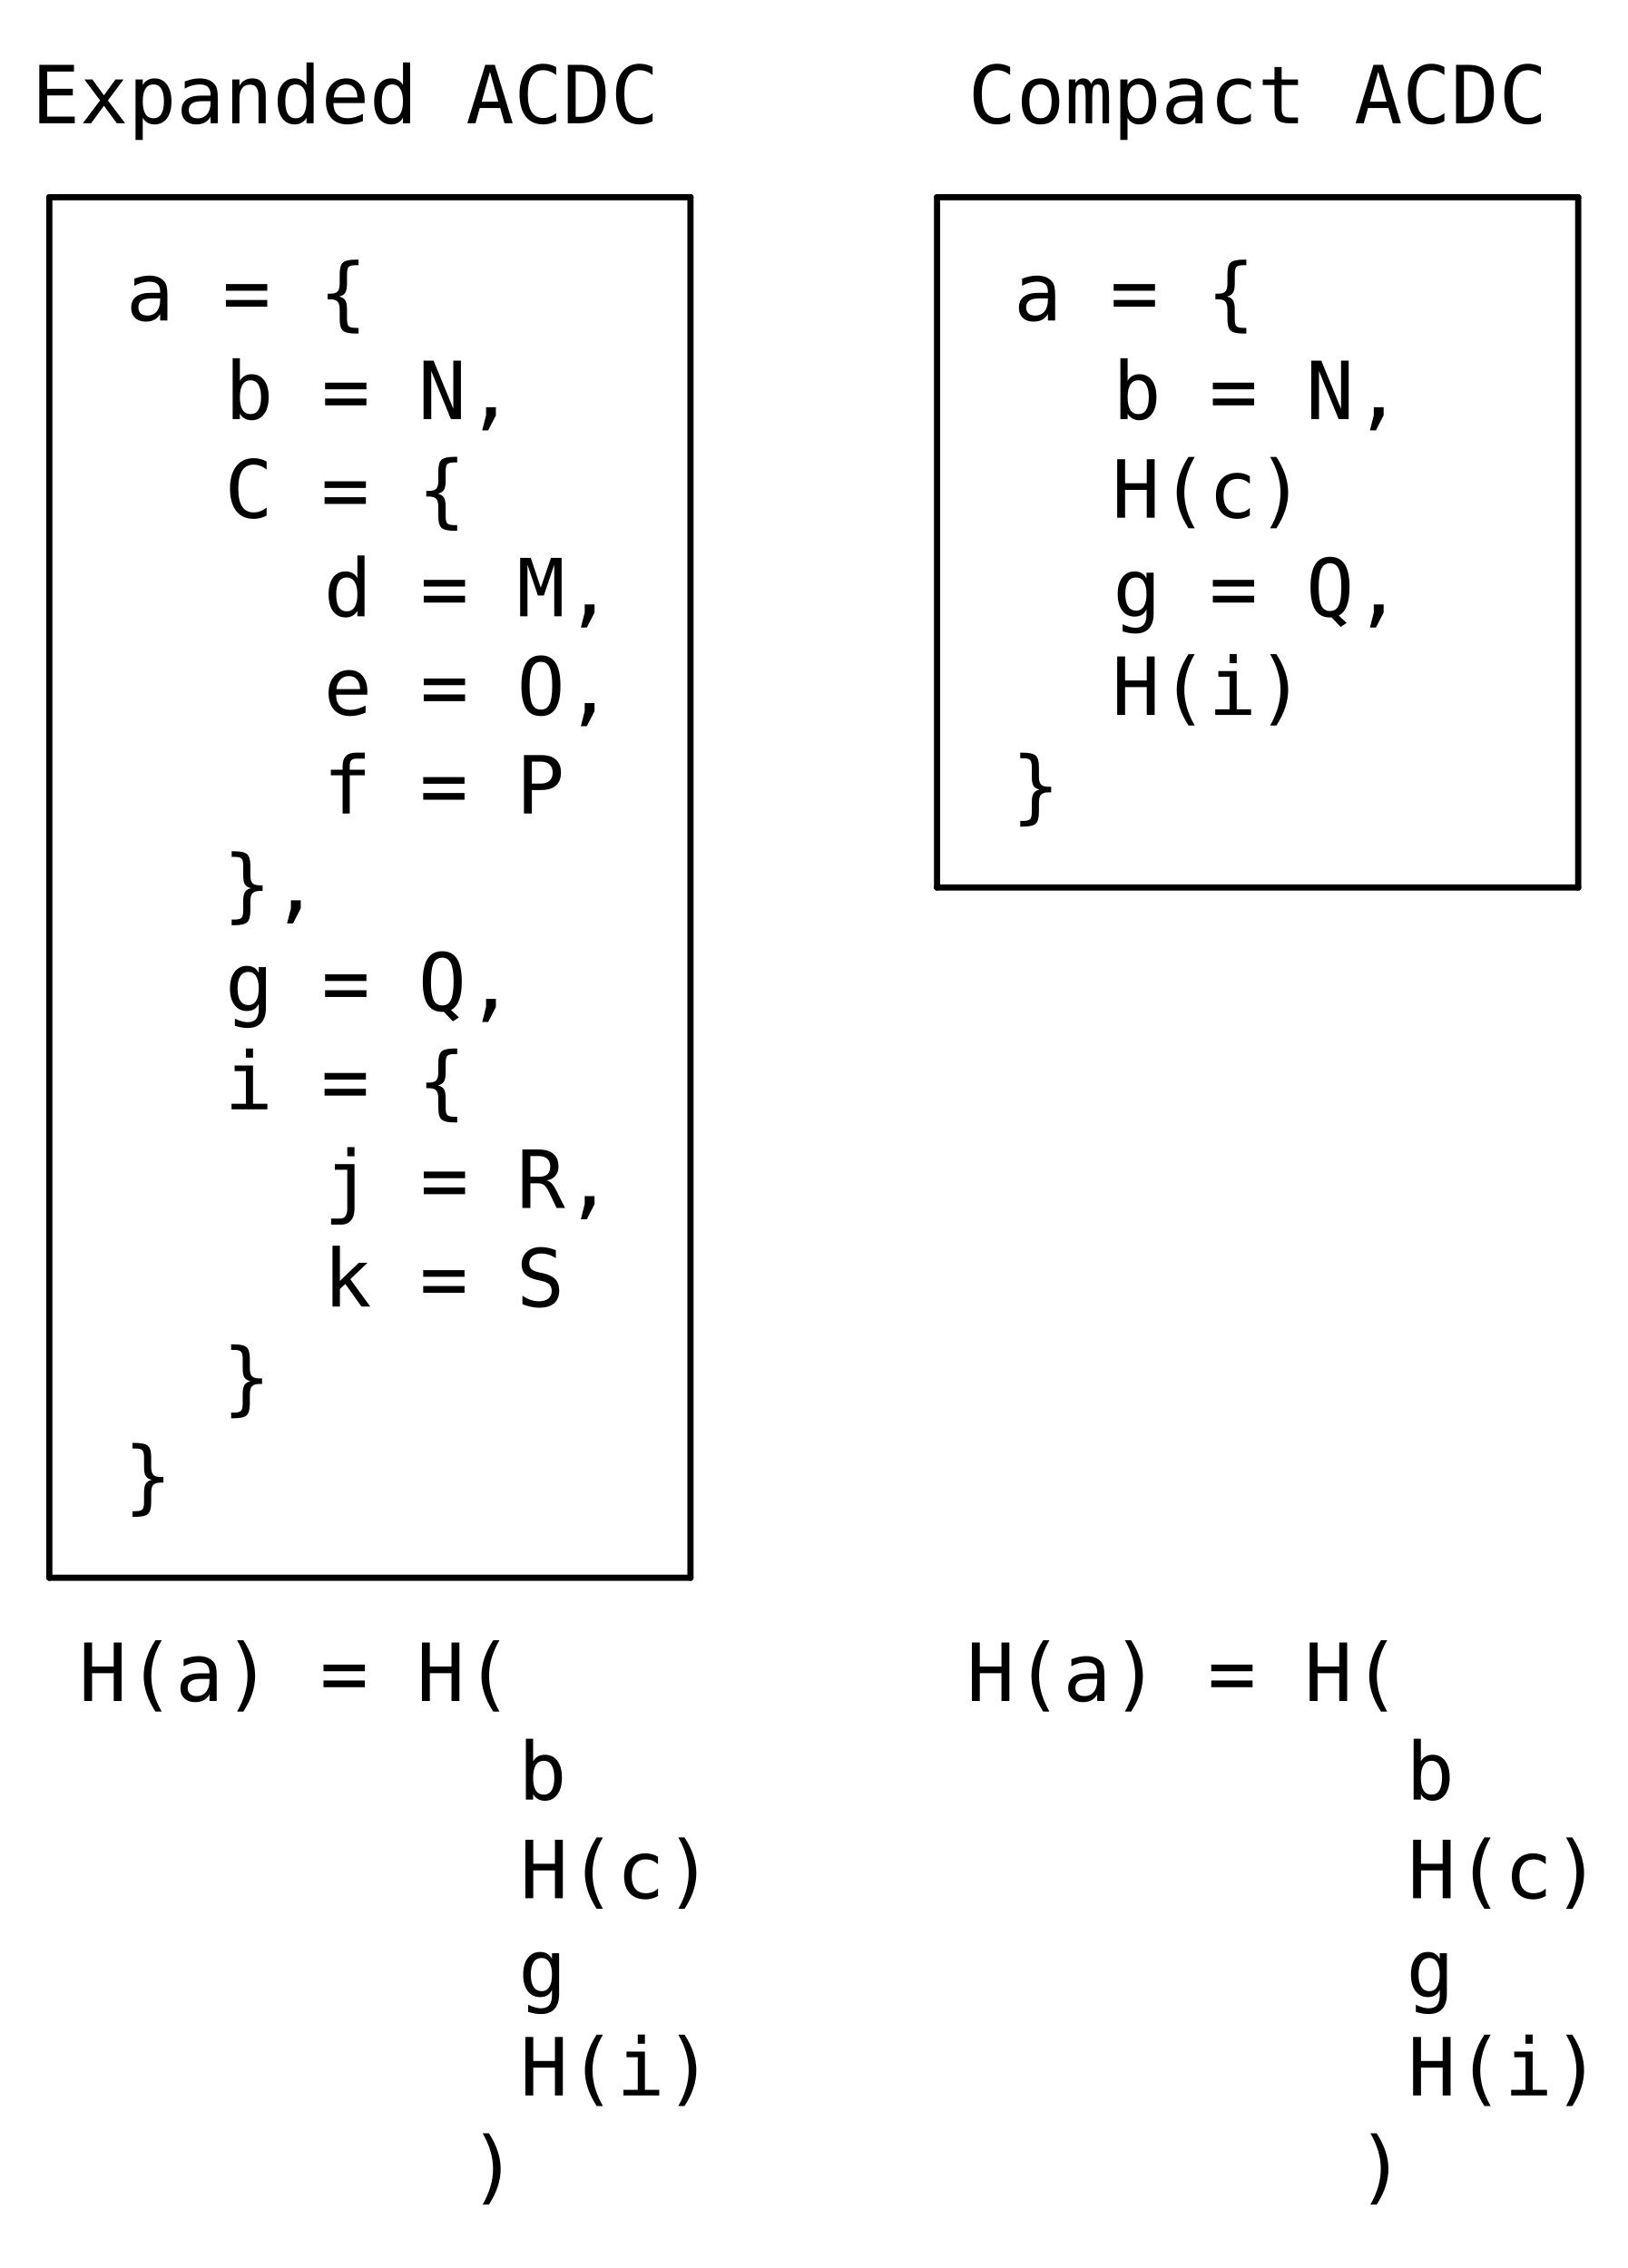
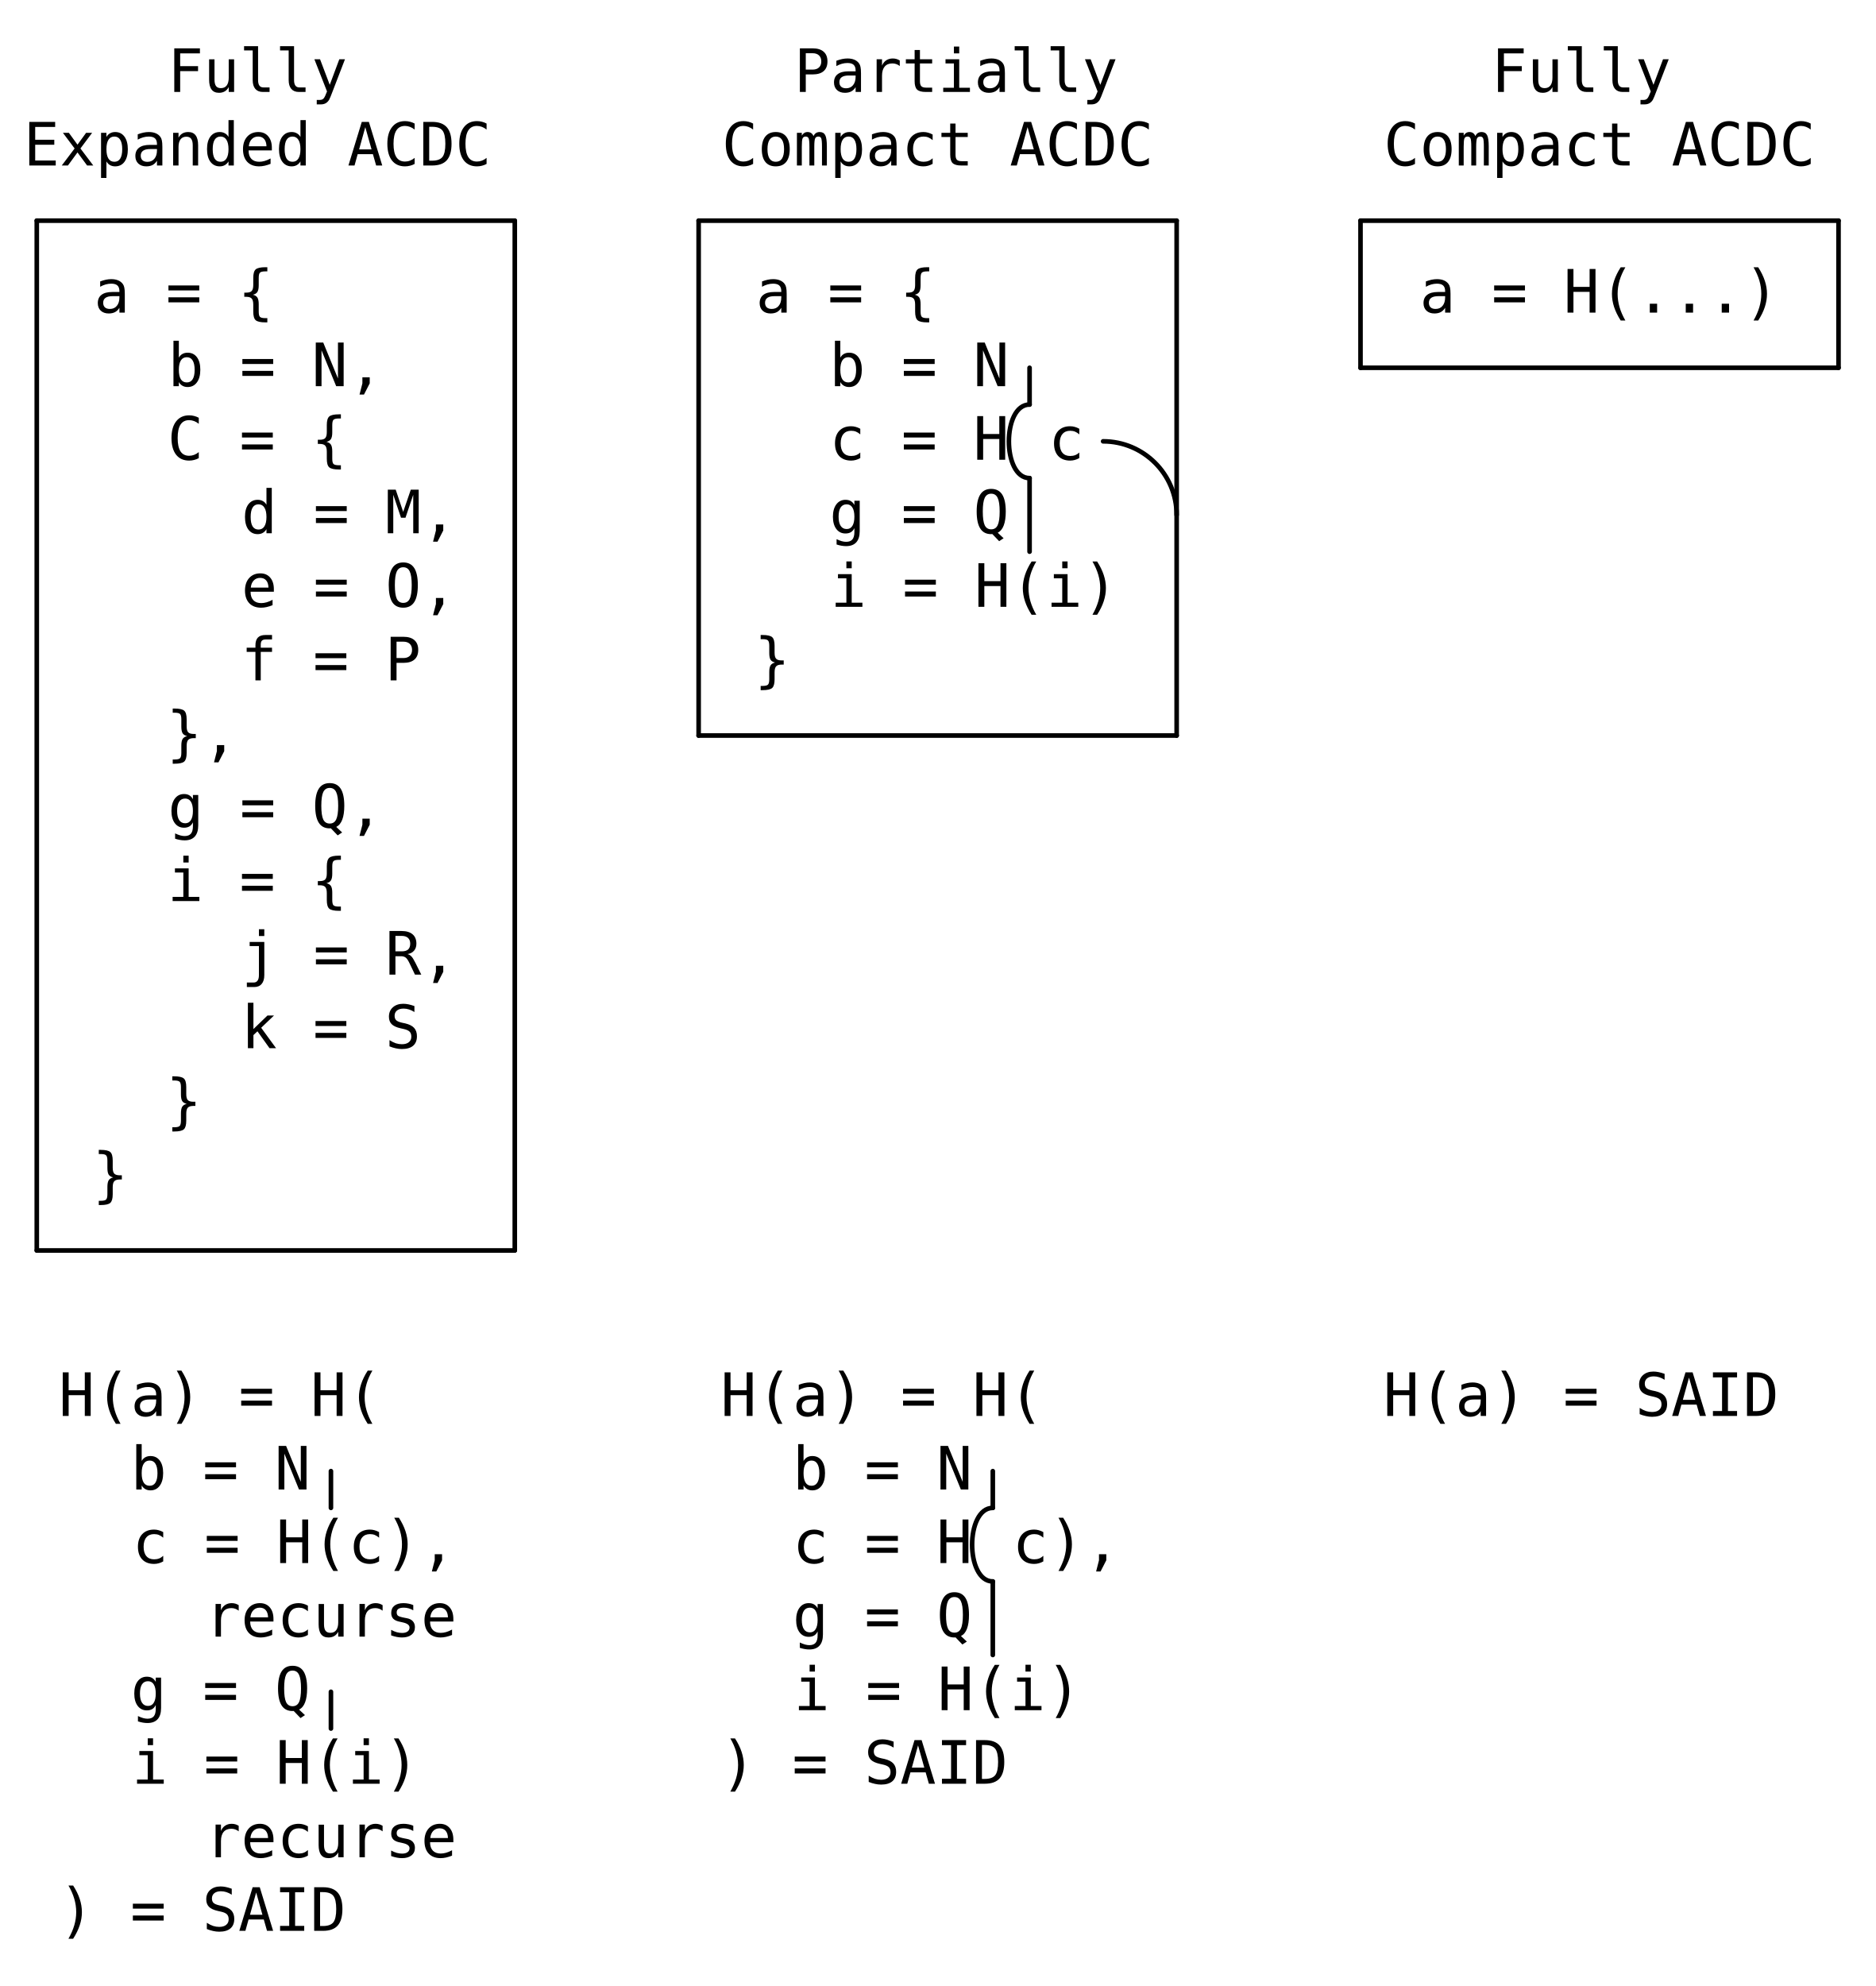
- <svg xmlns="http://www.w3.org/2000/svg" version="1.1" height="368" width="264" viewBox="0 0 264 368" class="diagram" text-anchor="middle" font-family="monospace" font-size="13px" stroke-linecap="round">
-   <path d="M 8,32 L 8,256" fill="none" stroke="black" />
-   <path d="M 112,32 L 112,256" fill="none" stroke="black" />
-   <path d="M 152,32 L 152,144" fill="none" stroke="black" />
-   <path d="M 256,32 L 256,144" fill="none" stroke="black" />
-   <path d="M 8,32 L 112,32" fill="none" stroke="black" />
-   <path d="M 152,32 L 256,32" fill="none" stroke="black" />
-   <path d="M 152,144 L 256,144" fill="none" stroke="black" />
-   <path d="M 8,256 L 112,256" fill="none" stroke="black" />
+ <svg xmlns="http://www.w3.org/2000/svg" version="1.1" height="432" width="408" viewBox="0 0 408 432" class="diagram" text-anchor="middle" font-family="monospace" font-size="13px" stroke-linecap="round">
+   <path d="M 8,48 L 8,272" fill="none" stroke="black" />
+   <path d="M 72,320 L 72,328" fill="none" stroke="black" />
+   <path d="M 72,368 L 72,376" fill="none" stroke="black" />
+   <path d="M 112,48 L 112,272" fill="none" stroke="black" />
+   <path d="M 152,48 L 152,160" fill="none" stroke="black" />
+   <path d="M 216,320 L 216,328" fill="none" stroke="black" />
+   <path d="M 216,344 L 216,360" fill="none" stroke="black" />
+   <path d="M 224,80 L 224,88" fill="none" stroke="black" />
+   <path d="M 224,104 L 224,120" fill="none" stroke="black" />
+   <path d="M 256,48 L 256,160" fill="none" stroke="black" />
+   <path d="M 296,48 L 296,80" fill="none" stroke="black" />
+   <path d="M 400,48 L 400,80" fill="none" stroke="black" />
+   <path d="M 8,48 L 112,48" fill="none" stroke="black" />
+   <path d="M 152,48 L 256,48" fill="none" stroke="black" />
+   <path d="M 296,48 L 400,48" fill="none" stroke="black" />
+   <path d="M 296,80 L 400,80" fill="none" stroke="black" />
+   <path d="M 152,160 L 256,160" fill="none" stroke="black" />
+   <path d="M 8,272 L 112,272" fill="none" stroke="black" />
+   <path d="M 240,96 C 248.831,96 256,103.169 256,112" fill="none" stroke="black" />
+   <path class="jump" d="M 224,104 C 218,104 218,88 224,88" fill="none" stroke="black" />
+   <path class="jump" d="M 216,344 C 210,344 210,328 216,328" fill="none" stroke="black" />
  <g class="text">
-     <text x="56" y="20">Expanded ACDC</text>
-     <text x="204" y="20">Compact ACDC</text>
-     <text x="40" y="52">a = {</text>
-     <text x="184" y="52">a = {</text>
-     <text x="60" y="68">b = N,</text>
-     <text x="204" y="68">b = N,</text>
-     <text x="56" y="84">C = {</text>
-     <text x="196" y="84">H(c)</text>
-     <text x="76" y="100">d = M,</text>
-     <text x="204" y="100">g = Q,</text>
-     <text x="76" y="116">e = O,</text>
-     <text x="196" y="116">H(i)</text>
-     <text x="72" y="132">f = P</text>
-     <text x="168" y="132">}</text>
-     <text x="44" y="148">},</text>
-     <text x="60" y="164">g = Q,</text>
-     <text x="56" y="180">i = {</text>
-     <text x="76" y="196">j = R,</text>
-     <text x="72" y="212">k = S</text>
-     <text x="40" y="228">}</text>
-     <text x="24" y="244">}</text>
-     <text x="48" y="276">H(a) = H(</text>
-     <text x="192" y="276">H(a) = H(</text>
-     <text x="88" y="292">b</text>
-     <text x="232" y="292">b</text>
-     <text x="100" y="308">H(c)</text>
-     <text x="244" y="308">H(c)</text>
-     <text x="88" y="324">g</text>
-     <text x="232" y="324">g</text>
-     <text x="100" y="340">H(i)</text>
-     <text x="244" y="340">H(i)</text>
-     <text x="80" y="356">)</text>
-     <text x="224" y="356">)</text>
+     <text x="56" y="20">Fully</text>
+     <text x="208" y="20">Partially</text>
+     <text x="344" y="20">Fully</text>
+     <text x="56" y="36">Expanded ACDC</text>
+     <text x="204" y="36">Compact ACDC</text>
+     <text x="348" y="36">Compact ACDC</text>
+     <text x="40" y="68">a = {</text>
+     <text x="184" y="68">a = {</text>
+     <text x="348" y="68">a = H(...)</text>
+     <text x="60" y="84">b = N,</text>
+     <text x="200" y="84">b = N</text>
+     <text x="56" y="100">C = {</text>
+     <text x="200" y="100">c = H</text>
+     <text x="232" y="100">c</text>
+     <text x="76" y="116">d = M,</text>
+     <text x="200" y="116">g = Q</text>
+     <text x="76" y="132">e = O,</text>
+     <text x="212" y="132">i = H(i)</text>
+     <text x="72" y="148">f = P</text>
+     <text x="168" y="148">}</text>
+     <text x="44" y="164">},</text>
+     <text x="60" y="180">g = Q,</text>
+     <text x="56" y="196">i = {</text>
+     <text x="76" y="212">j = R,</text>
+     <text x="72" y="228">k = S</text>
+     <text x="40" y="244">}</text>
+     <text x="24" y="260">}</text>
+     <text x="48" y="308">H(a) = H(</text>
+     <text x="192" y="308">H(a) = H(</text>
+     <text x="344" y="308">H(a) = SAID</text>
+     <text x="48" y="324">b = N</text>
+     <text x="192" y="324">b = N</text>
+     <text x="64" y="340">c = H(c),</text>
+     <text x="192" y="340">c = H</text>
+     <text x="232" y="340">c),</text>
+     <text x="72" y="356">recurse</text>
+     <text x="192" y="356">g = Q</text>
+     <text x="48" y="372">g = Q</text>
+     <text x="204" y="372">i = H(i)</text>
+     <text x="60" y="388">i = H(i)</text>
+     <text x="188" y="388">) = SAID</text>
+     <text x="72" y="404">recurse</text>
+     <text x="44" y="420">) = SAID</text>
  </g>
</svg>
